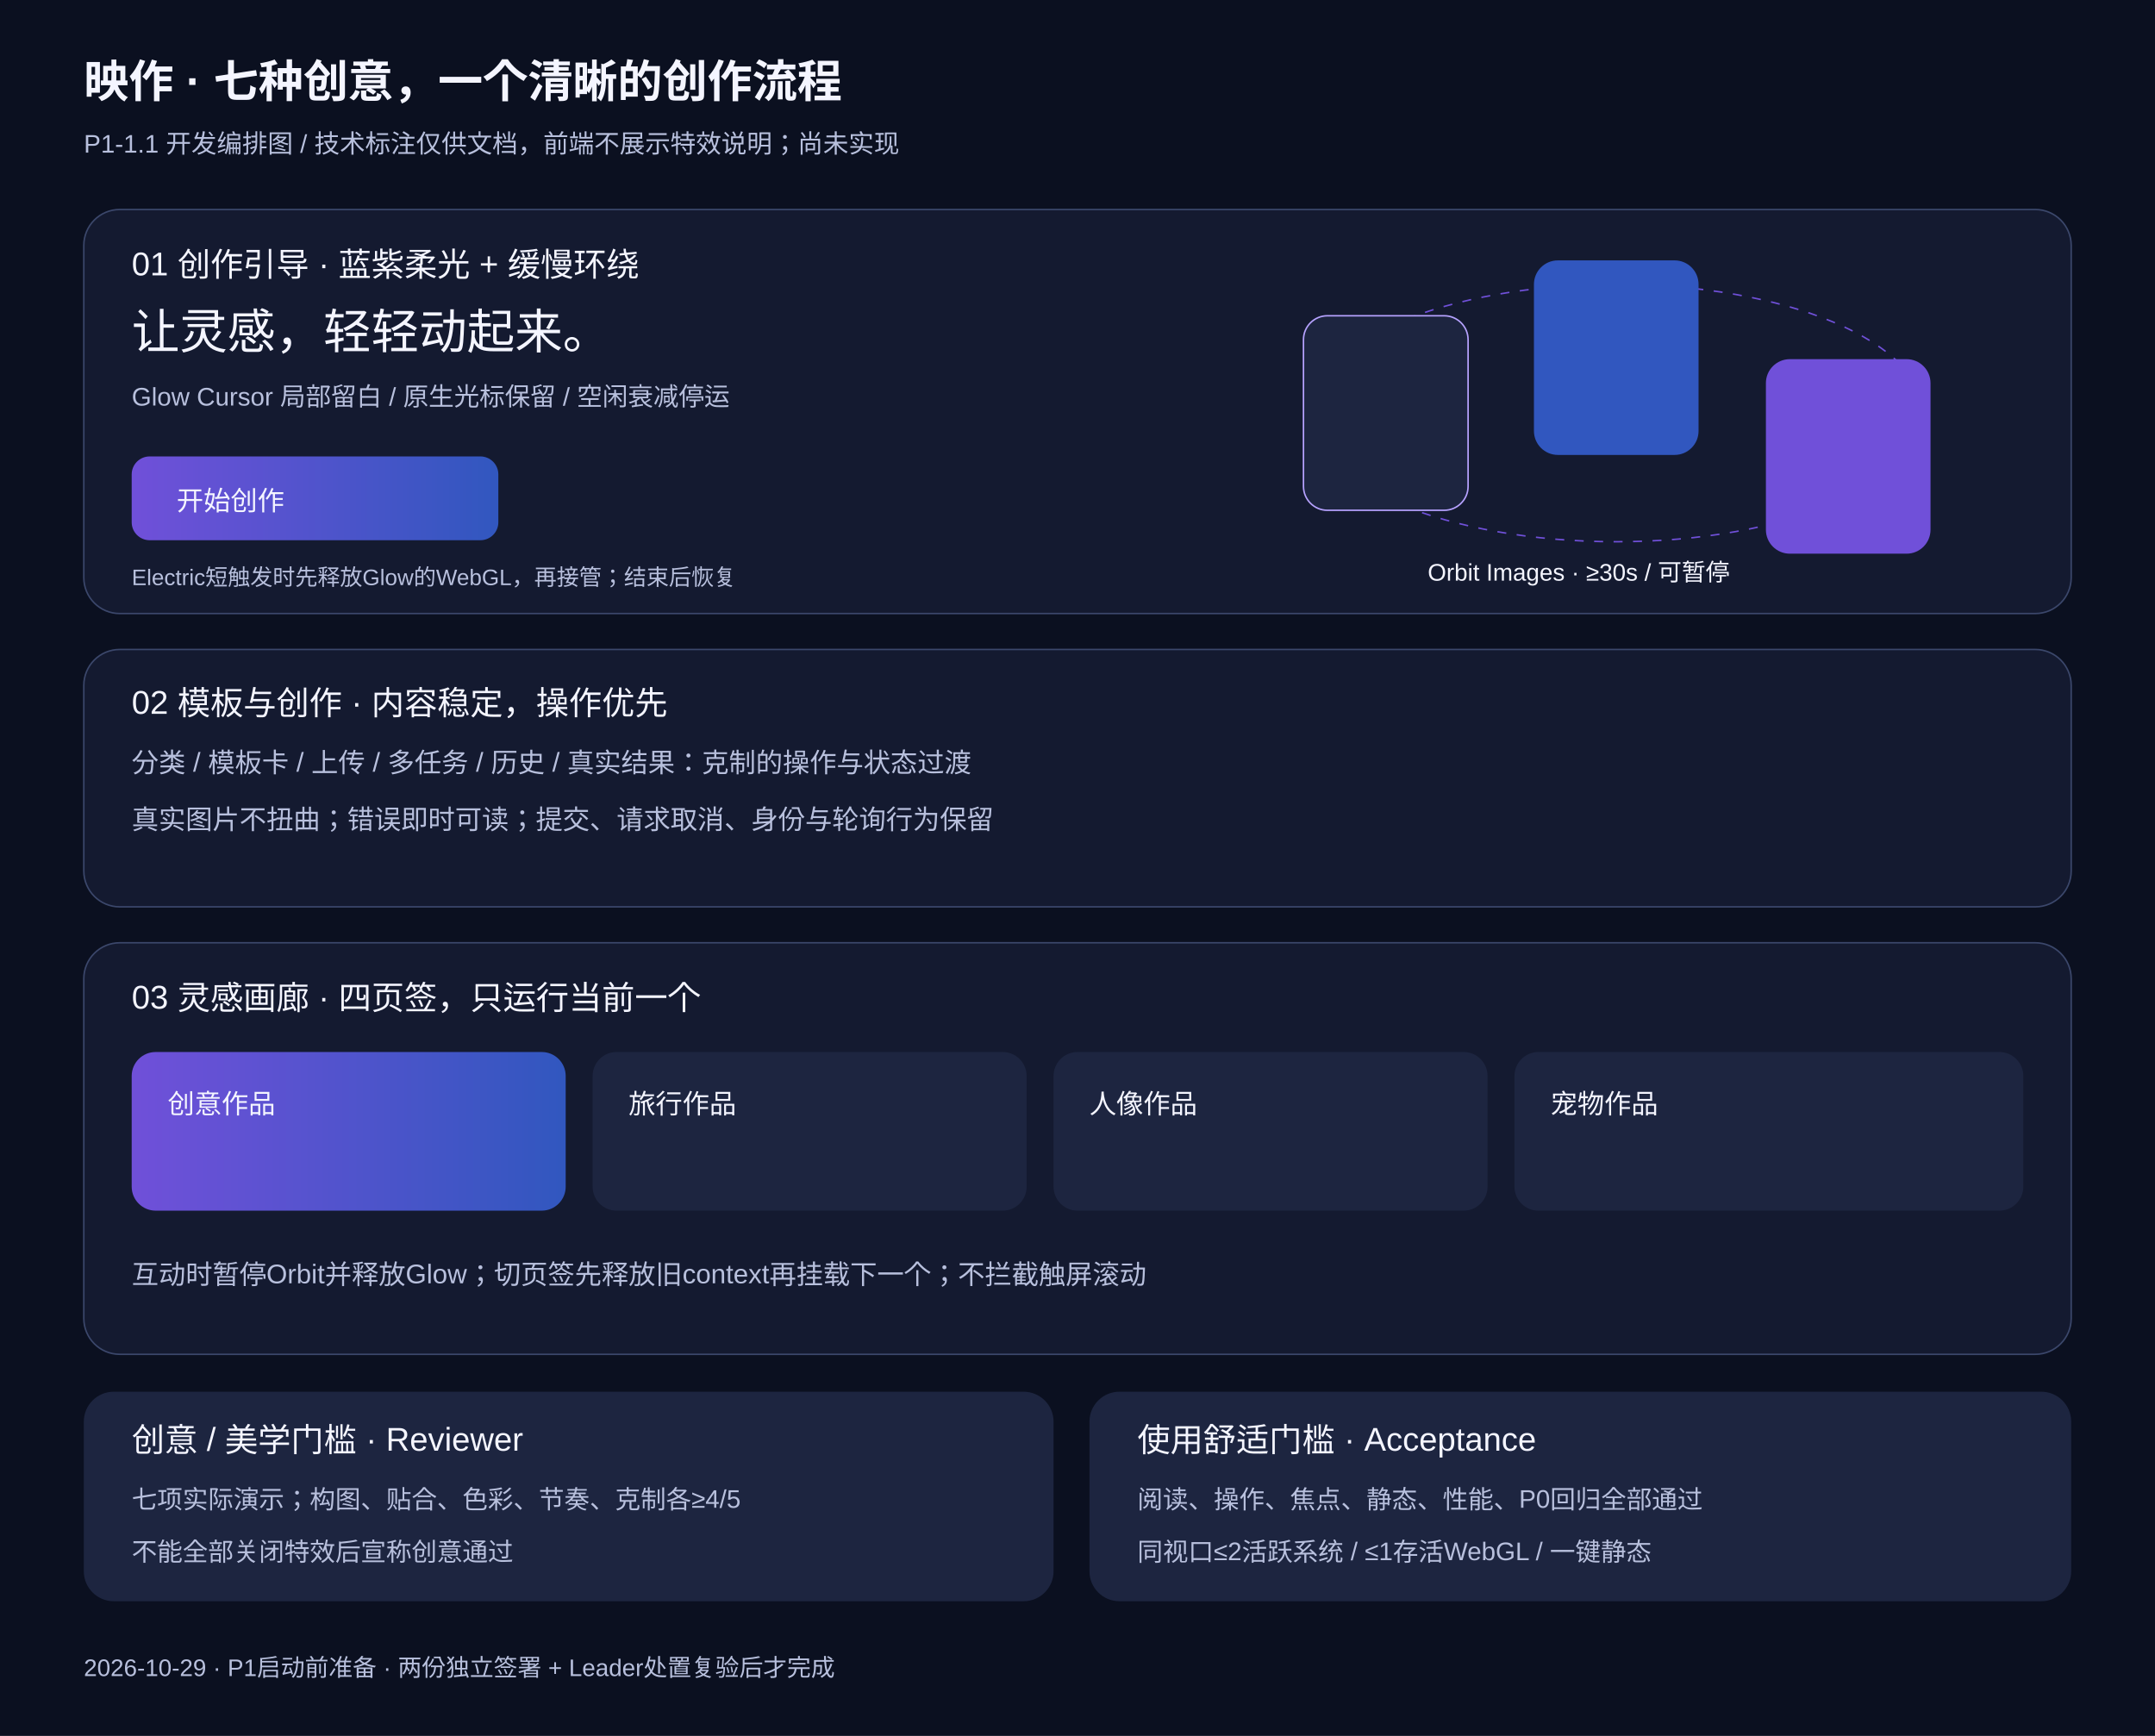
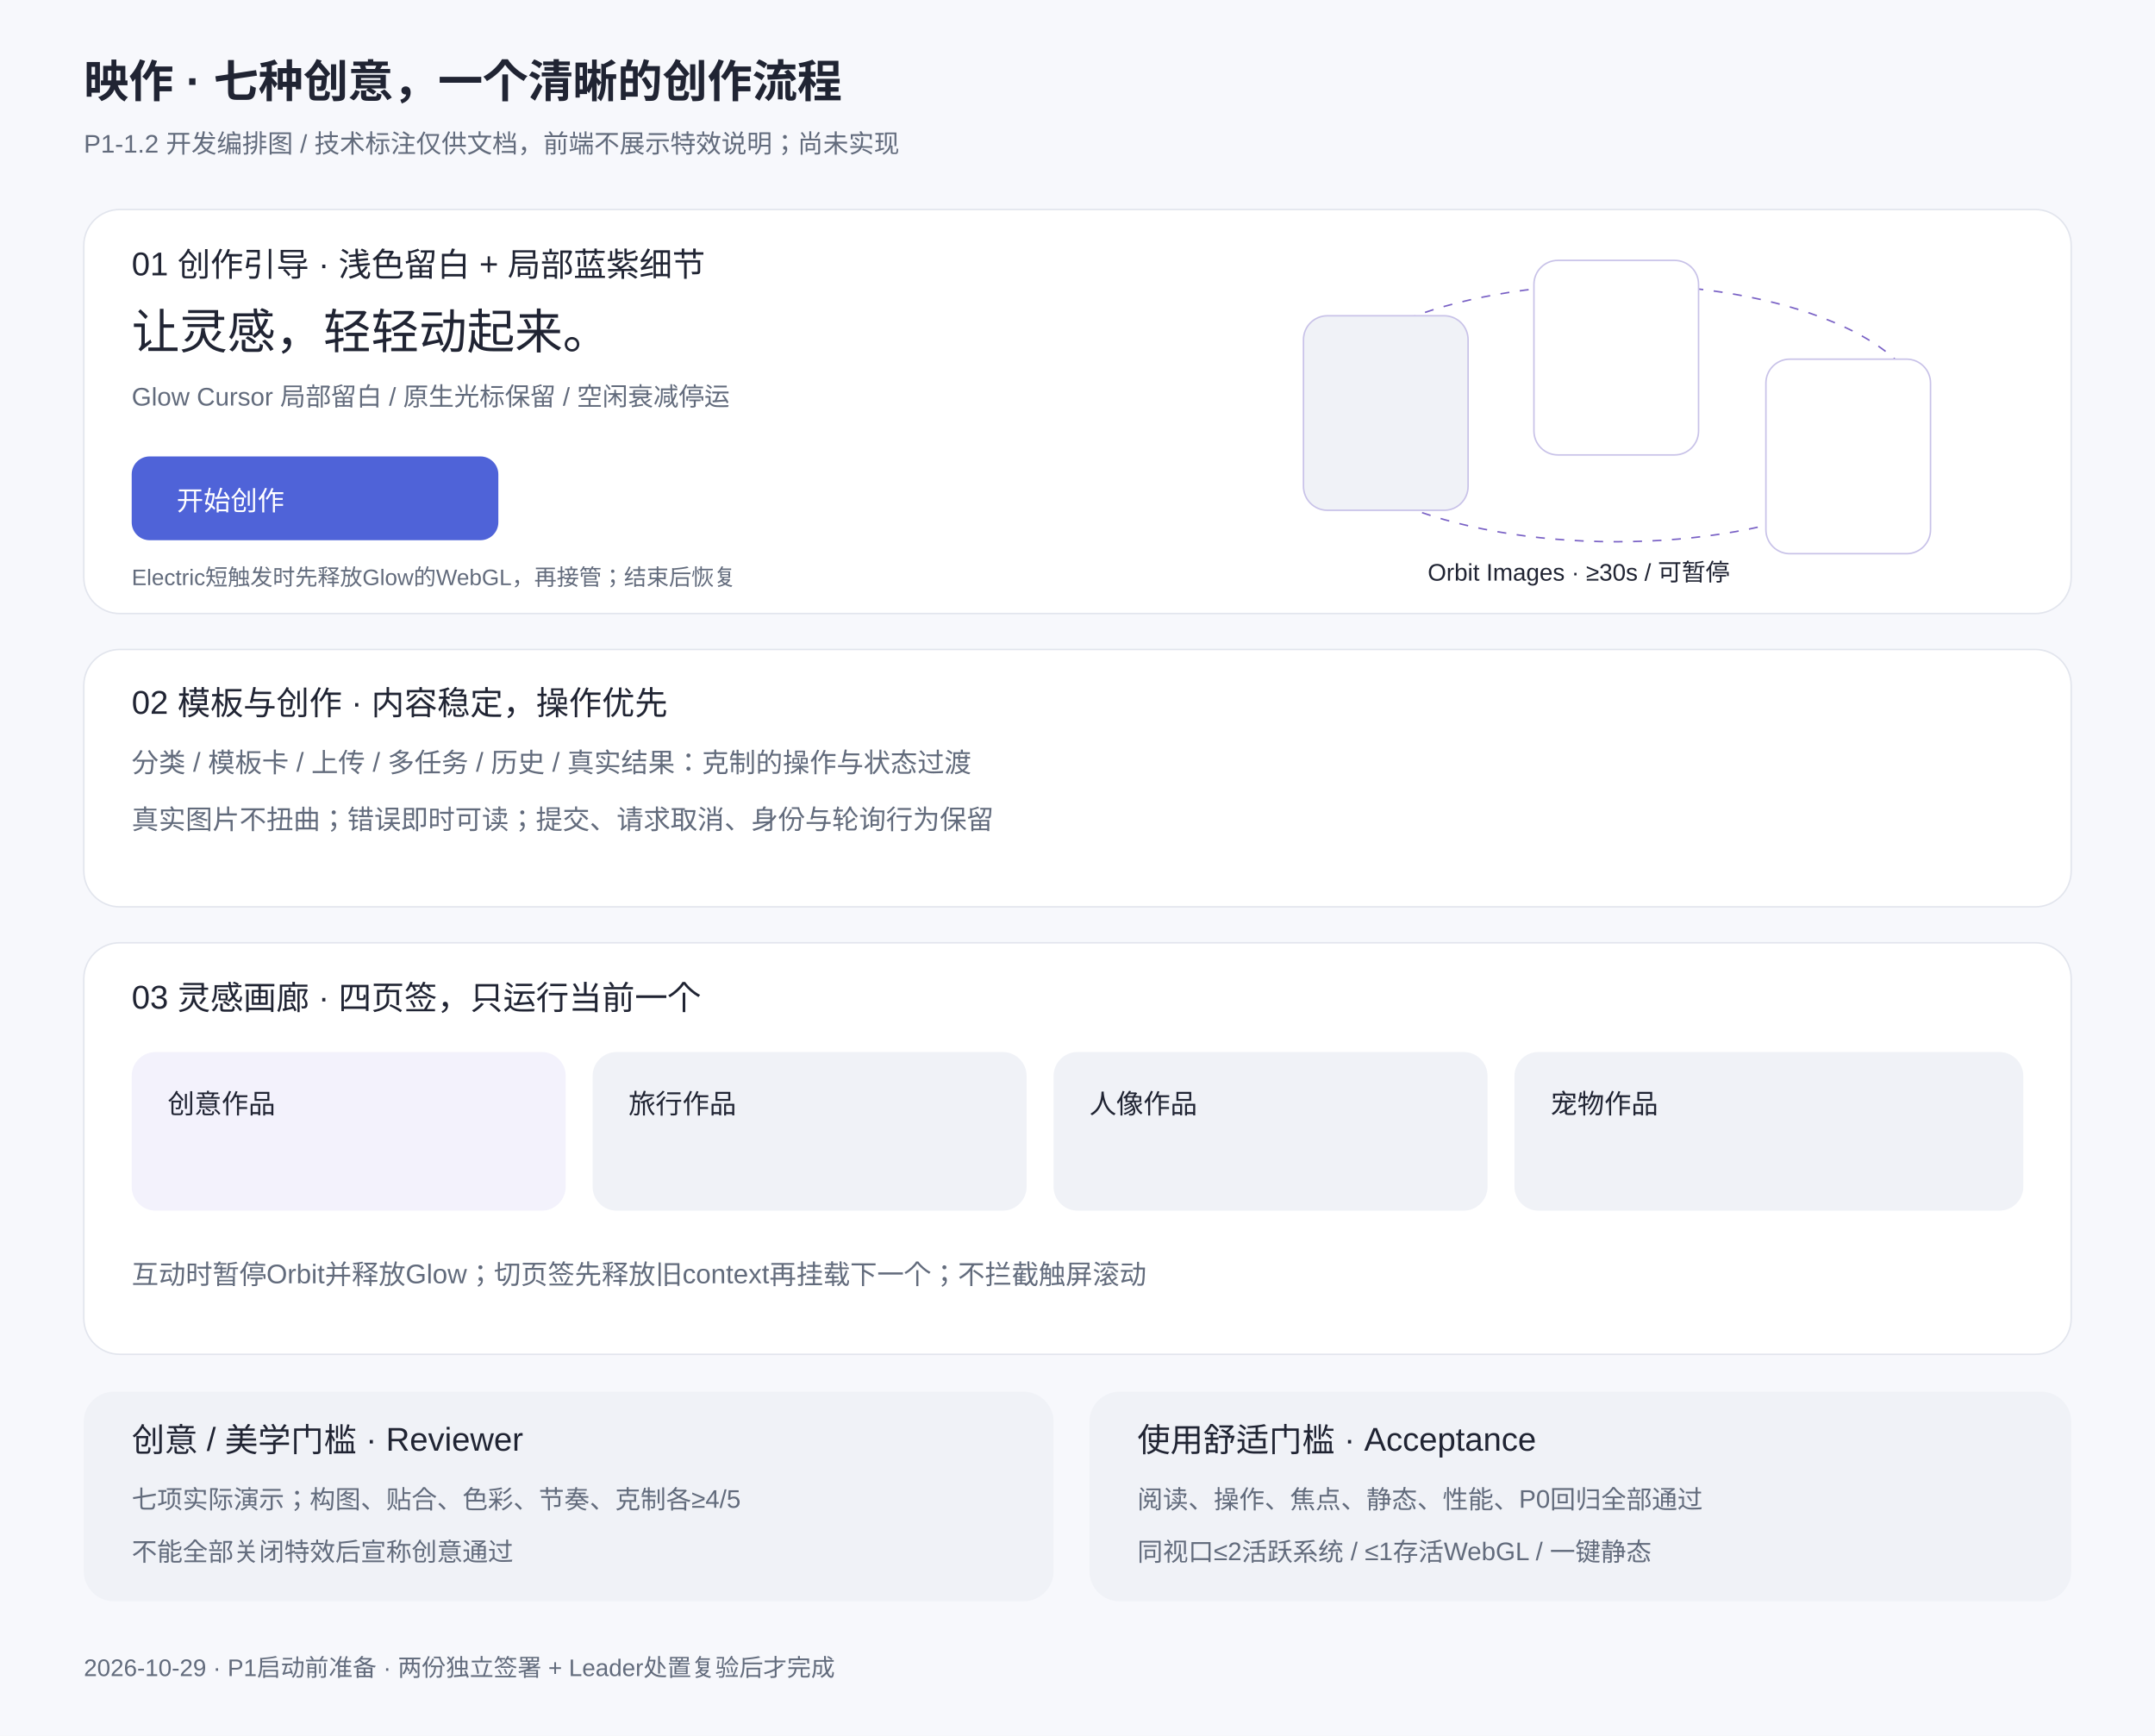
<svg xmlns="http://www.w3.org/2000/svg" width="1440" height="1160" viewBox="0 0 1440 1160">
  <defs>
    <linearGradient id="a">
-       <stop stop-color="#7050D9" />
-       <stop offset="1" stop-color="#3157BF" />
+       <stop stop-color="#7961C5" />
+       <stop offset="1" stop-color="#4F63D8" />
    </linearGradient>
  </defs>
-   <rect width="1440" height="1160" fill="#0B1020" />
-   <g font-family="Arial,Microsoft YaHei,sans-serif" fill="#F4F5FF">
+   <rect width="1440" height="1160" fill="#F7F8FC" />
+   <g font-family="Arial,Microsoft YaHei,sans-serif" fill="#202433">
    <text x="56" y="65" font-size="30" font-weight="bold">映作 · 七种创意，一个清晰的创作流程</text>
-     <text x="56" y="102" fill="#B8C0DD" font-size="17">P1-1.1 开发编排图 / 技术标注仅供文档，前端不展示特效说明；尚未实现</text>
-     <rect x="56" y="140" width="1328" height="270" rx="24" fill="#141A30" stroke="#3B476B" />
-     <text x="88" y="184" font-size="22">01  创作引导 · 蓝紫柔光 + 缓慢环绕</text>
+     <text x="56" y="102" fill="#626B7C" font-size="17">P1-1.2 开发编排图 / 技术标注仅供文档，前端不展示特效说明；尚未实现</text>
+     <rect x="56" y="140" width="1328" height="270" rx="24" fill="#FFFFFF" stroke="#E2E5ED" />
+     <text x="88" y="184" font-size="22">01  创作引导 · 浅色留白 + 局部蓝紫细节</text>
    <text x="88" y="233" font-size="32">让灵感，轻轻动起来。</text>
-     <text x="88" y="271" fill="#B8C0DD" font-size="17">Glow Cursor 局部留白 / 原生光标保留 / 空闲衰减停运</text>
-     <rect x="88" y="305" width="245" height="56" rx="12" fill="url(#a)" />
-     <text x="118" y="341" font-size="18">开始创作</text>
-     <text x="88" y="391" fill="#B8C0DD" font-size="15">Electric短触发时先释放Glow的WebGL，再接管；结束后恢复</text>
-     <ellipse cx="1080" cy="276" rx="205" ry="86" fill="none" stroke="#7050D9" stroke-dasharray="6 7" />
-     <rect x="871" y="211" width="110" height="130" rx="16" fill="#1D2540" stroke="#B6A2FF" />
-     <rect x="1025" y="174" width="110" height="130" rx="16" fill="#3157BF" />
-     <rect x="1180" y="240" width="110" height="130" rx="16" fill="#7050D9" />
+     <text x="88" y="271" fill="#626B7C" font-size="17">Glow Cursor 局部留白 / 原生光标保留 / 空闲衰减停运</text>
+     <rect x="88" y="305" width="245" height="56" rx="12" fill="#4F63D8" />
+     <text x="118" y="341" font-size="18" fill="#FFFFFF">开始创作</text>
+     <text x="88" y="391" fill="#626B7C" font-size="15">Electric短触发时先释放Glow的WebGL，再接管；结束后恢复</text>
+     <ellipse cx="1080" cy="276" rx="205" ry="86" fill="none" stroke="#7961C5" stroke-dasharray="6 7" />
+     <rect x="871" y="211" width="110" height="130" rx="16" fill="#F0F2F7" stroke="#C8C2E8" />
+     <rect x="1025" y="174" width="110" height="130" rx="16" fill="#FFFFFF" stroke="#C8C2E8" />
+     <rect x="1180" y="240" width="110" height="130" rx="16" fill="#FFFFFF" stroke="#C8C2E8" />
    <text x="954" y="388" font-size="16">Orbit Images · ≥30s / 可暂停</text>
-     <rect x="56" y="434" width="1328" height="172" rx="24" fill="#141A30" stroke="#3B476B" />
+     <rect x="56" y="434" width="1328" height="172" rx="24" fill="#FFFFFF" stroke="#E2E5ED" />
    <text x="88" y="477" font-size="22">02  模板与创作 · 内容稳定，操作优先</text>
-     <text x="88" y="516" fill="#B8C0DD" font-size="18">分类 / 模板卡 / 上传 / 多任务 / 历史 / 真实结果：克制的操作与状态过渡</text>
-     <text x="88" y="554" fill="#B8C0DD" font-size="18">真实图片不扭曲；错误即时可读；提交、请求取消、身份与轮询行为保留</text>
-     <rect x="56" y="630" width="1328" height="275" rx="24" fill="#141A30" stroke="#3B476B" />
+     <text x="88" y="516" fill="#626B7C" font-size="18">分类 / 模板卡 / 上传 / 多任务 / 历史 / 真实结果：克制的操作与状态过渡</text>
+     <text x="88" y="554" fill="#626B7C" font-size="18">真实图片不扭曲；错误即时可读；提交、请求取消、身份与轮询行为保留</text>
+     <rect x="56" y="630" width="1328" height="275" rx="24" fill="#FFFFFF" stroke="#E2E5ED" />
    <text x="88" y="674" font-size="22">03  灵感画廊 · 四页签，只运行当前一个</text>
    <g font-size="18">
-       <rect x="88" y="703" width="290" height="106" rx="16" fill="url(#a)" />
+       <rect x="88" y="703" width="290" height="106" rx="16" fill="#F3F2FC" />
      <text x="112" y="744">创意作品</text>
-       <rect x="396" y="703" width="290" height="106" rx="16" fill="#1D2540" />
+       <rect x="396" y="703" width="290" height="106" rx="16" fill="#F0F2F7" />
      <text x="420" y="744">旅行作品</text>
-       <rect x="704" y="703" width="290" height="106" rx="16" fill="#1D2540" />
+       <rect x="704" y="703" width="290" height="106" rx="16" fill="#F0F2F7" />
      <text x="728" y="744">人像作品</text>
-       <rect x="1012" y="703" width="340" height="106" rx="16" fill="#1D2540" />
+       <rect x="1012" y="703" width="340" height="106" rx="16" fill="#F0F2F7" />
      <text x="1036" y="744">宠物作品</text>
    </g>
-     <text x="88" y="858" fill="#B8C0DD" font-size="18">互动时暂停Orbit并释放Glow；切页签先释放旧context再挂载下一个；不拦截触屏滚动</text>
-     <rect x="56" y="930" width="648" height="140" rx="20" fill="#1D2540" />
+     <text x="88" y="858" fill="#626B7C" font-size="18">互动时暂停Orbit并释放Glow；切页签先释放旧context再挂载下一个；不拦截触屏滚动</text>
+     <rect x="56" y="930" width="648" height="140" rx="20" fill="#F0F2F7" />
    <text x="88" y="970" font-size="22">创意 / 美学门槛 · Reviewer</text>
-     <text x="88" y="1008" fill="#B8C0DD" font-size="17">七项实际演示；构图、贴合、色彩、节奏、克制各≥4/5</text>
-     <text x="88" y="1043" fill="#B8C0DD" font-size="17">不能全部关闭特效后宣称创意通过</text>
-     <rect x="728" y="930" width="656" height="140" rx="20" fill="#1D2540" />
+     <text x="88" y="1008" fill="#626B7C" font-size="17">七项实际演示；构图、贴合、色彩、节奏、克制各≥4/5</text>
+     <text x="88" y="1043" fill="#626B7C" font-size="17">不能全部关闭特效后宣称创意通过</text>
+     <rect x="728" y="930" width="656" height="140" rx="20" fill="#F0F2F7" />
    <text x="760" y="970" font-size="22">使用舒适门槛 · Acceptance</text>
-     <text x="760" y="1008" fill="#B8C0DD" font-size="17">阅读、操作、焦点、静态、性能、P0回归全部通过</text>
-     <text x="760" y="1043" fill="#B8C0DD" font-size="17">同视口≤2活跃系统 / ≤1存活WebGL / 一键静态</text>
-     <text x="56" y="1120" fill="#B8C0DD" font-size="16">2026-10-29 · P1启动前准备 · 两份独立签署 + Leader处置复验后才完成</text>
+     <text x="760" y="1008" fill="#626B7C" font-size="17">阅读、操作、焦点、静态、性能、P0回归全部通过</text>
+     <text x="760" y="1043" fill="#626B7C" font-size="17">同视口≤2活跃系统 / ≤1存活WebGL / 一键静态</text>
+     <text x="56" y="1120" fill="#626B7C" font-size="16">2026-10-29 · P1启动前准备 · 两份独立签署 + Leader处置复验后才完成</text>
  </g>
</svg>
